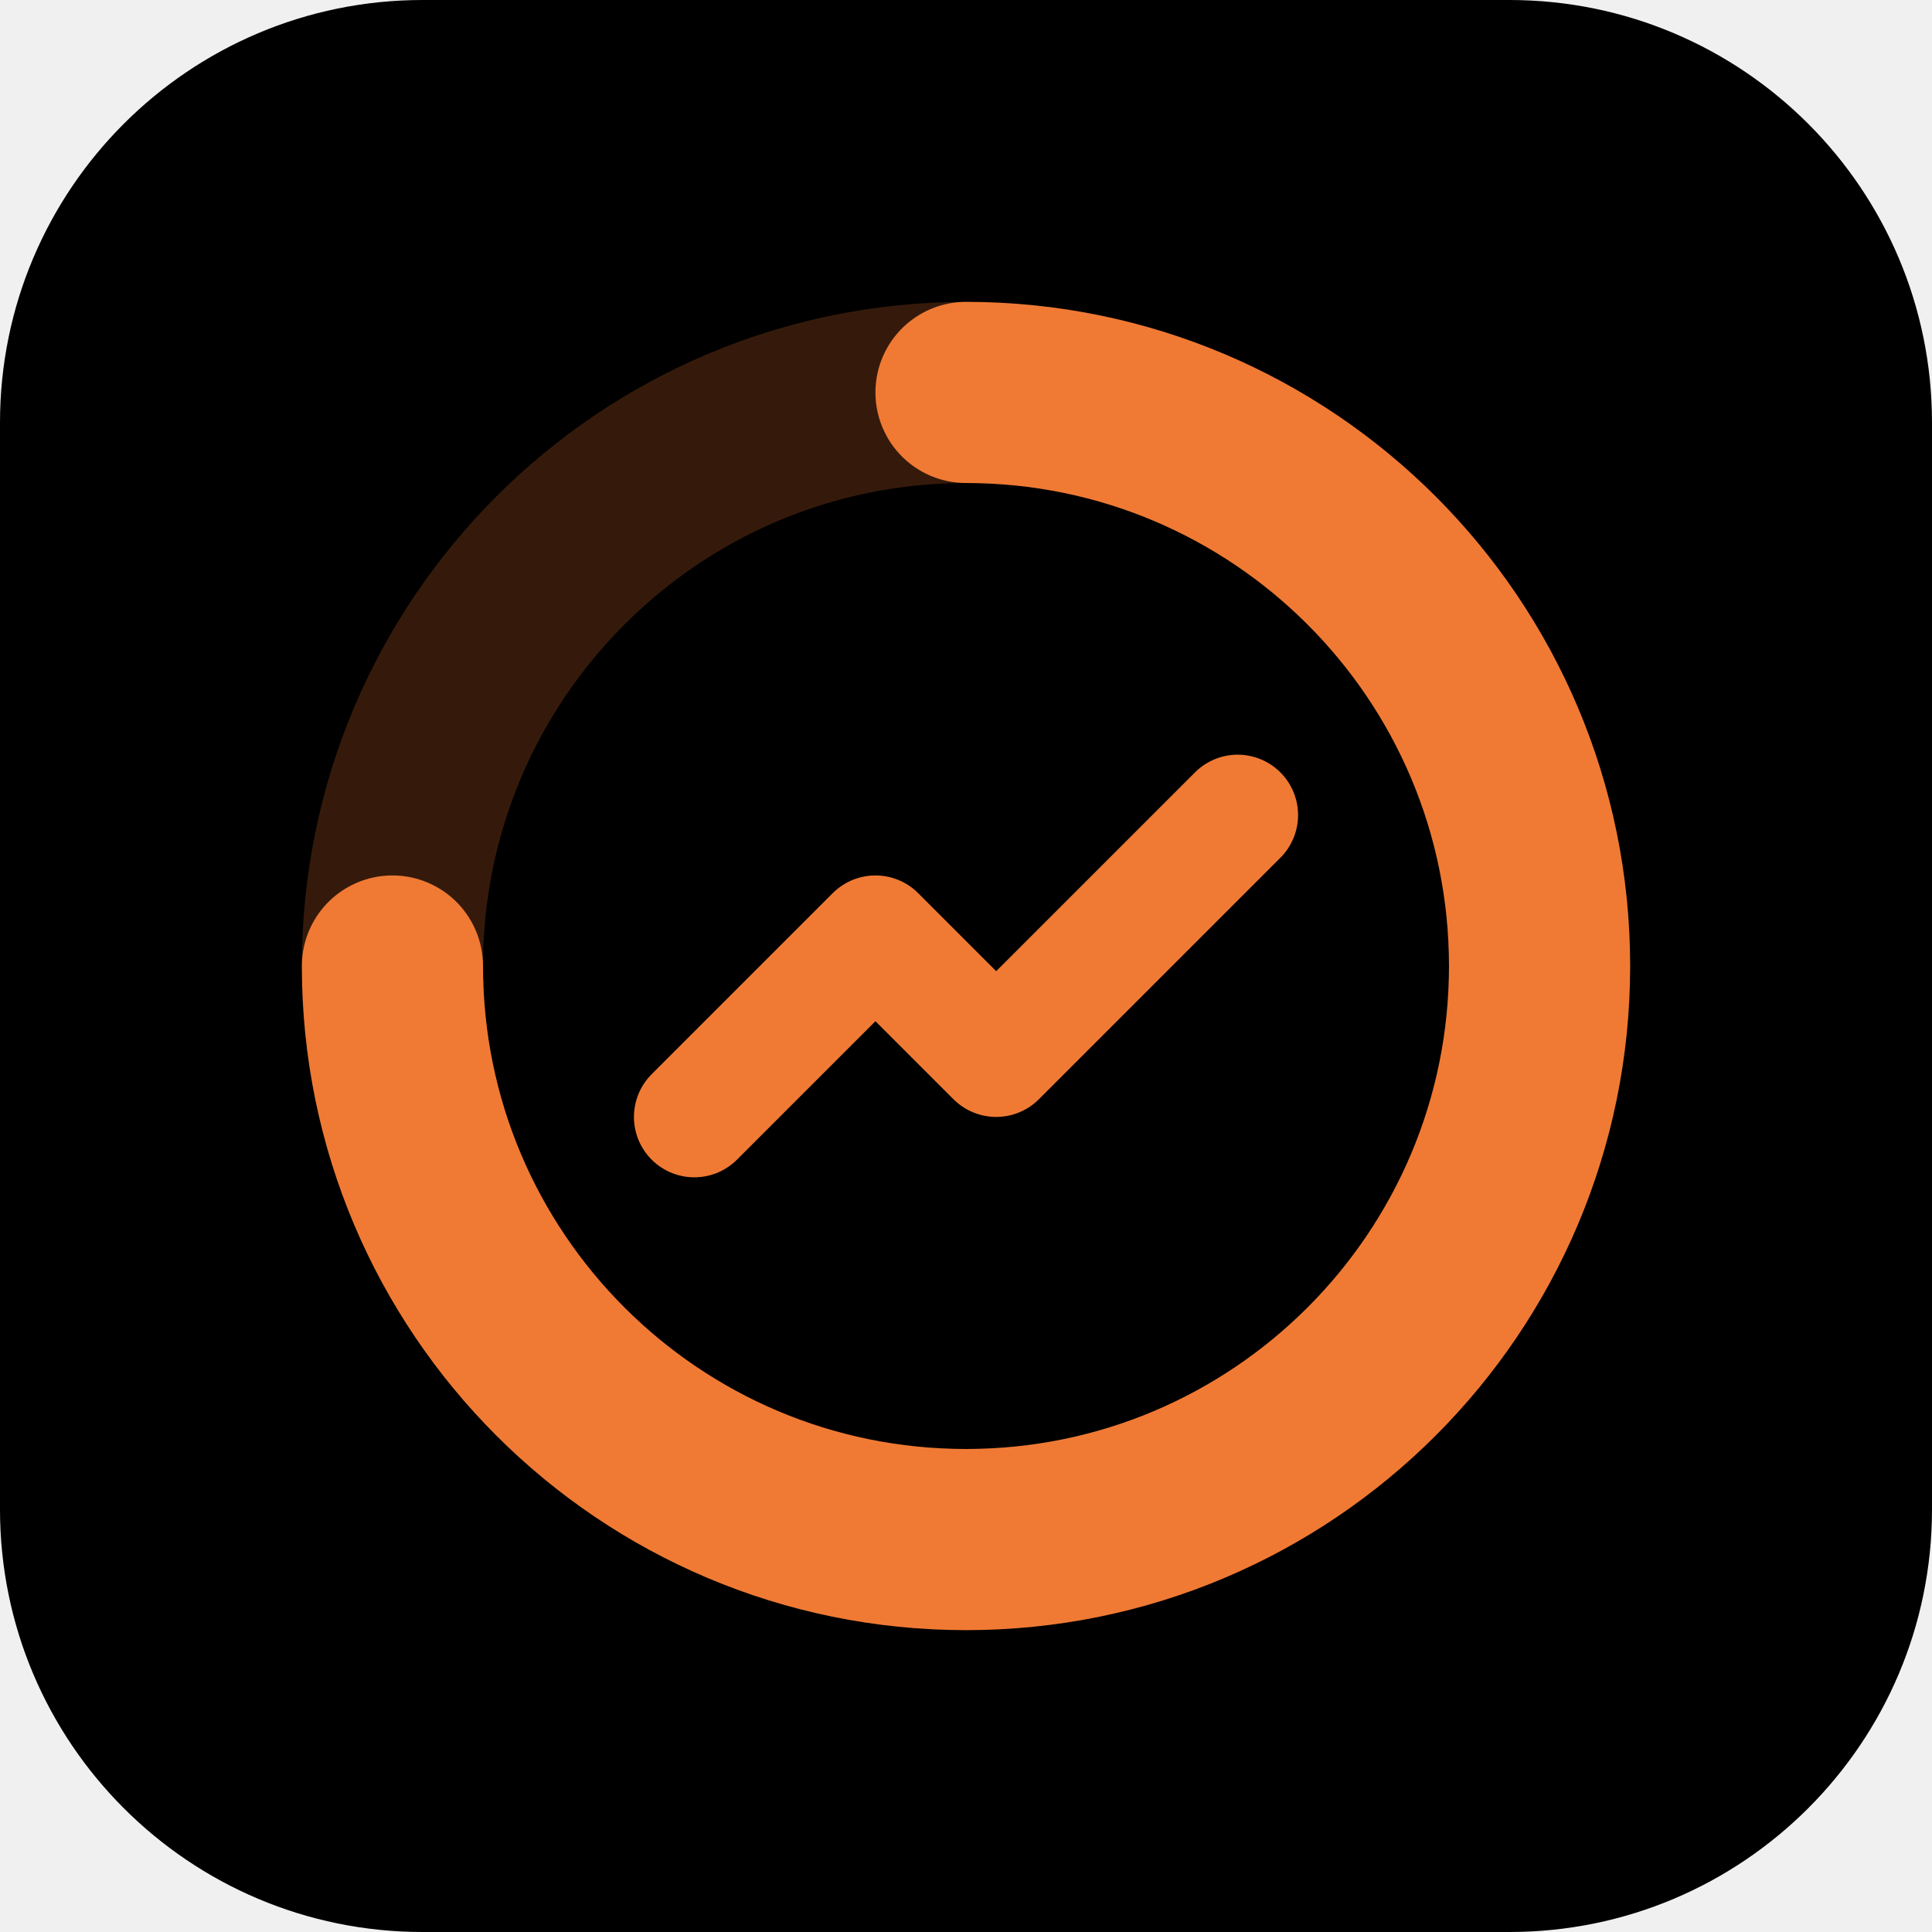
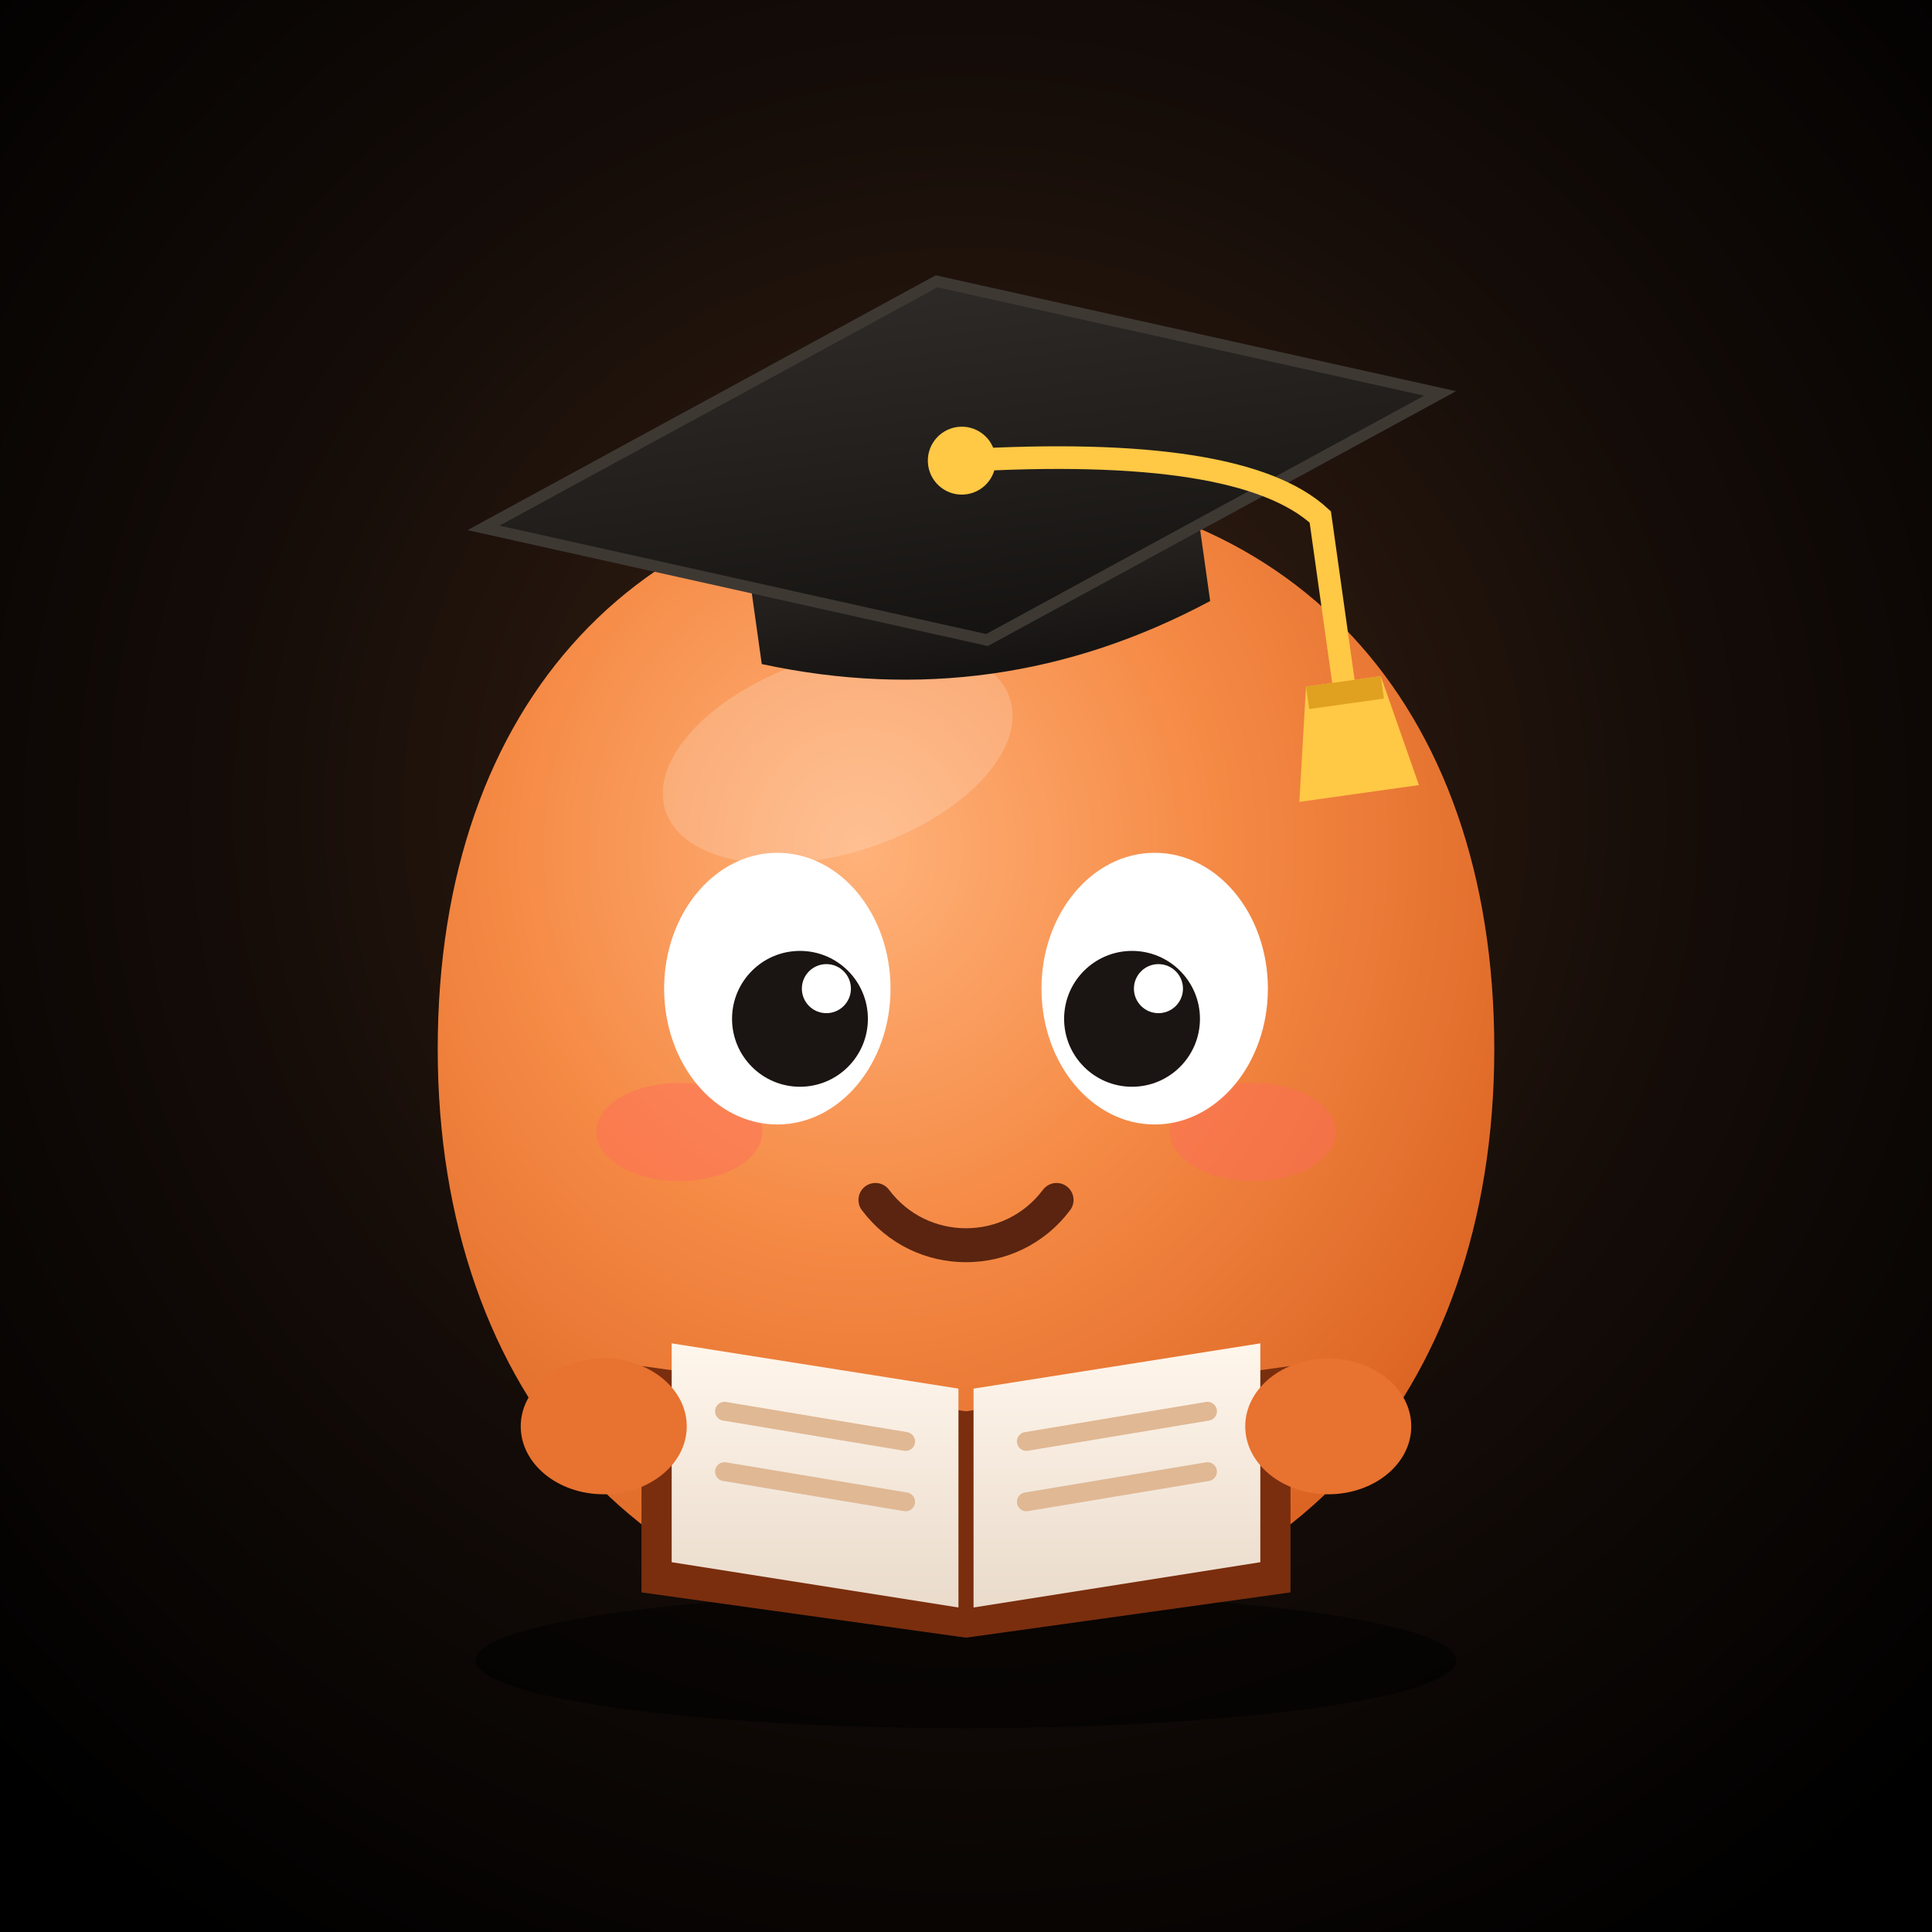
- <svg xmlns="http://www.w3.org/2000/svg" viewBox="0 0 64 64">
-   <rect width="64" height="64" rx="14" fill="#000" />
-   <circle cx="32" cy="32" r="19" fill="none" stroke="#F07A34" stroke-opacity=".22" stroke-width="6" />
-   <path d="M32 13a19 19 0 1 1-19 19" fill="none" stroke="#F07A34" stroke-width="6" stroke-linecap="round" />
-   <polyline points="23 37 29 31 33 35 41 27" fill="none" stroke="#F07A34" stroke-width="4" stroke-linecap="round" stroke-linejoin="round" />
+ <svg xmlns="http://www.w3.org/2000/svg" viewBox="0 0 512 512">
+   <defs>
+     <radialGradient id="bg" cx="50%" cy="42%" r="70%">
+       <stop offset="0" stop-color="#3A2214" />
+       <stop offset=".55" stop-color="#140C08" />
+       <stop offset="1" stop-color="#000" />
+     </radialGradient>
+     <radialGradient id="body" cx="40%" cy="32%" r="75%">
+       <stop offset="0" stop-color="#FFB27A" />
+       <stop offset=".45" stop-color="#F58A45" />
+       <stop offset="1" stop-color="#D9601F" />
+     </radialGradient>
+     <linearGradient id="cap" x1="0" y1="0" x2="0" y2="1">
+       <stop offset="0" stop-color="#2E2A27" />
+       <stop offset="1" stop-color="#151311" />
+     </linearGradient>
+     <linearGradient id="book" x1="0" y1="0" x2="0" y2="1">
+       <stop offset="0" stop-color="#FFF6EC" />
+       <stop offset="1" stop-color="#EADBCB" />
+     </linearGradient>
+   </defs>
+   <rect width="512" height="512" fill="url(#bg)" />
+   <ellipse cx="256" cy="440" rx="130" ry="18" fill="#000" opacity=".55" />
+   <path d="M256 128c86 0 140 58 140 150 0 92-56 154-140 154s-140-62-140-154c0-92 54-150 140-150z" fill="url(#body)" />
+   <ellipse cx="222" cy="200" rx="48" ry="26" fill="#fff" opacity=".18" transform="rotate(-18 222 200)" />
+   <ellipse cx="180" cy="300" rx="22" ry="13" fill="#FF6B5A" opacity=".45" />
+   <ellipse cx="332" cy="300" rx="22" ry="13" fill="#FF6B5A" opacity=".45" />
+   <ellipse cx="206" cy="262" rx="30" ry="36" fill="#fff" />
+   <ellipse cx="306" cy="262" rx="30" ry="36" fill="#fff" />
+   <circle cx="212" cy="270" r="18" fill="#1A1412" />
+   <circle cx="300" cy="270" r="18" fill="#1A1412" />
+   <circle cx="219" cy="262" r="6.5" fill="#fff" />
+   <circle cx="307" cy="262" r="6.5" fill="#fff" />
+   <path d="M232 318c12 16 36 16 48 0" fill="none" stroke="#5A2410" stroke-width="9" stroke-linecap="round" />
+   <g transform="translate(256 392)">
+     <path d="M-86 -30 L0 -18 L86 -30 L86 30 L0 42 L-86 30 Z" fill="#7A2E0E" />
+     <path d="M-78 -36 L-2 -24 L-2 34 L-78 22 Z" fill="url(#book)" />
+     <path d="M78 -36 L2 -24 L2 34 L78 22 Z" fill="url(#book)" />
+     <path d="M-64 -18 L-16 -10 M-64 -2 L-16 6 M16 -10 L64 -18 M16 6 L64 -2" stroke="#E0B894" stroke-width="5" stroke-linecap="round" />
+   </g>
+   <ellipse cx="160" cy="378" rx="22" ry="18" fill="#E8722F" />
+   <ellipse cx="352" cy="378" rx="22" ry="18" fill="#E8722F" />
+   <g transform="rotate(-8 256 130)">
+     <path d="M196 132 Q256 156 316 132 L316 168 Q256 190 196 168 Z" fill="url(#cap)" />
+     <path d="M256 74 L384 122 L256 170 L128 122 Z" fill="url(#cap)" />
+     <path d="M256 74 L384 122 L256 170 L128 122 Z" fill="none" stroke="#3E3833" stroke-width="3" />
+     <circle cx="256" cy="122" r="9" fill="#FFC845" />
+     <path d="M256 122 Q330 128 348 150 L348 198" fill="none" stroke="#FFC845" stroke-width="6" stroke-linecap="round" />
+     <path d="M338 194 h20 l6 30 h-32 z" fill="#FFC845" />
+     <path d="M338 194 h20 v6 h-20z" fill="#E0A020" />
+   </g>
</svg>
